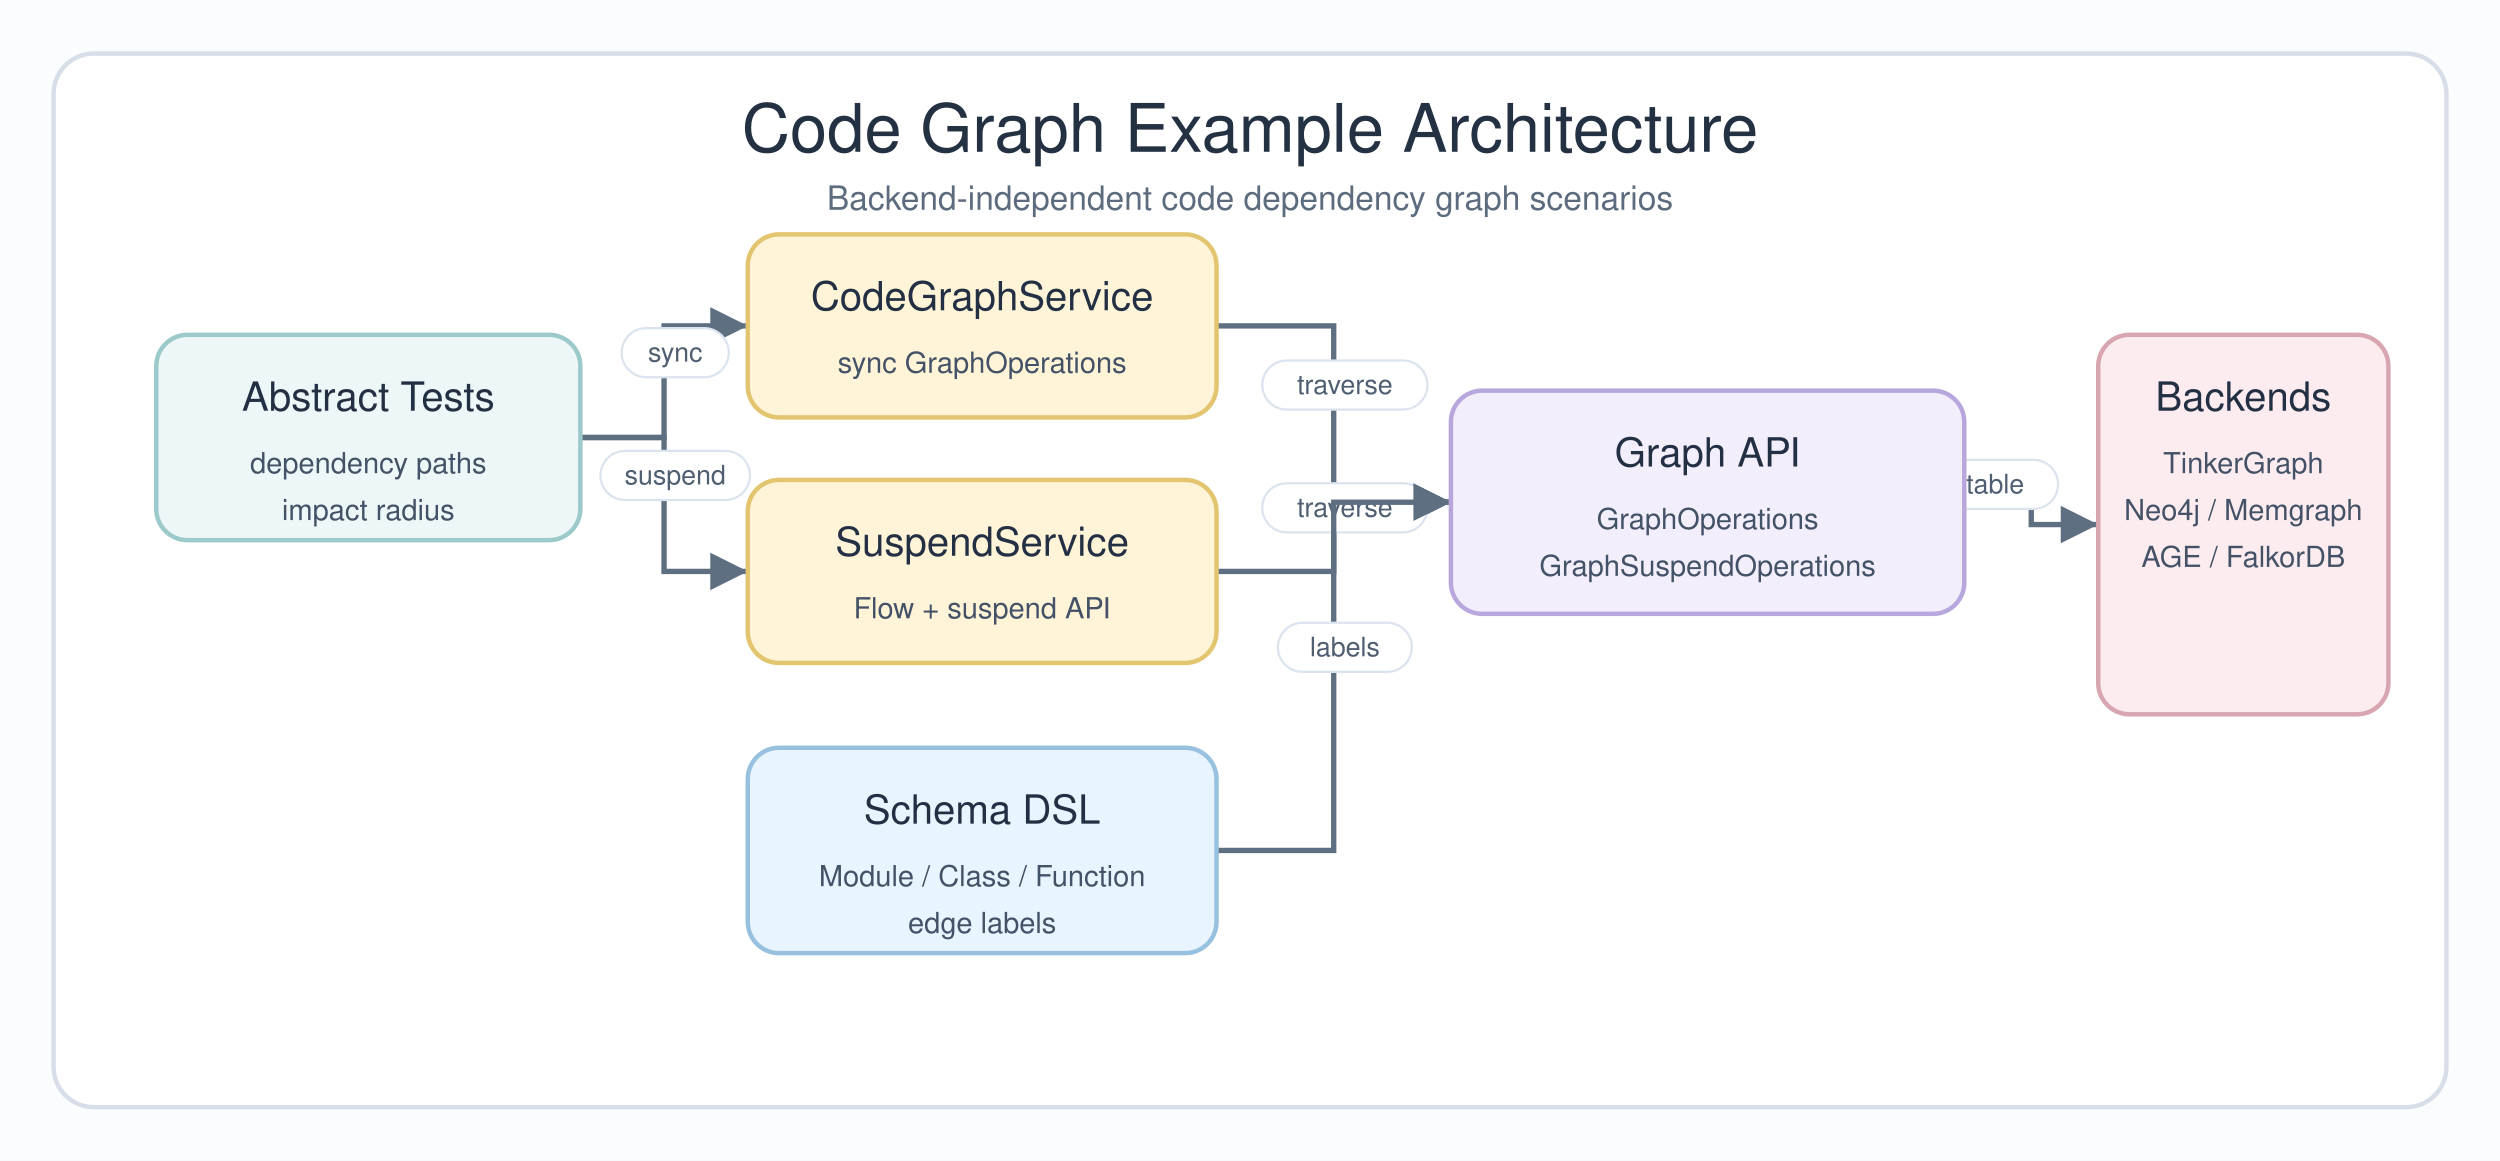
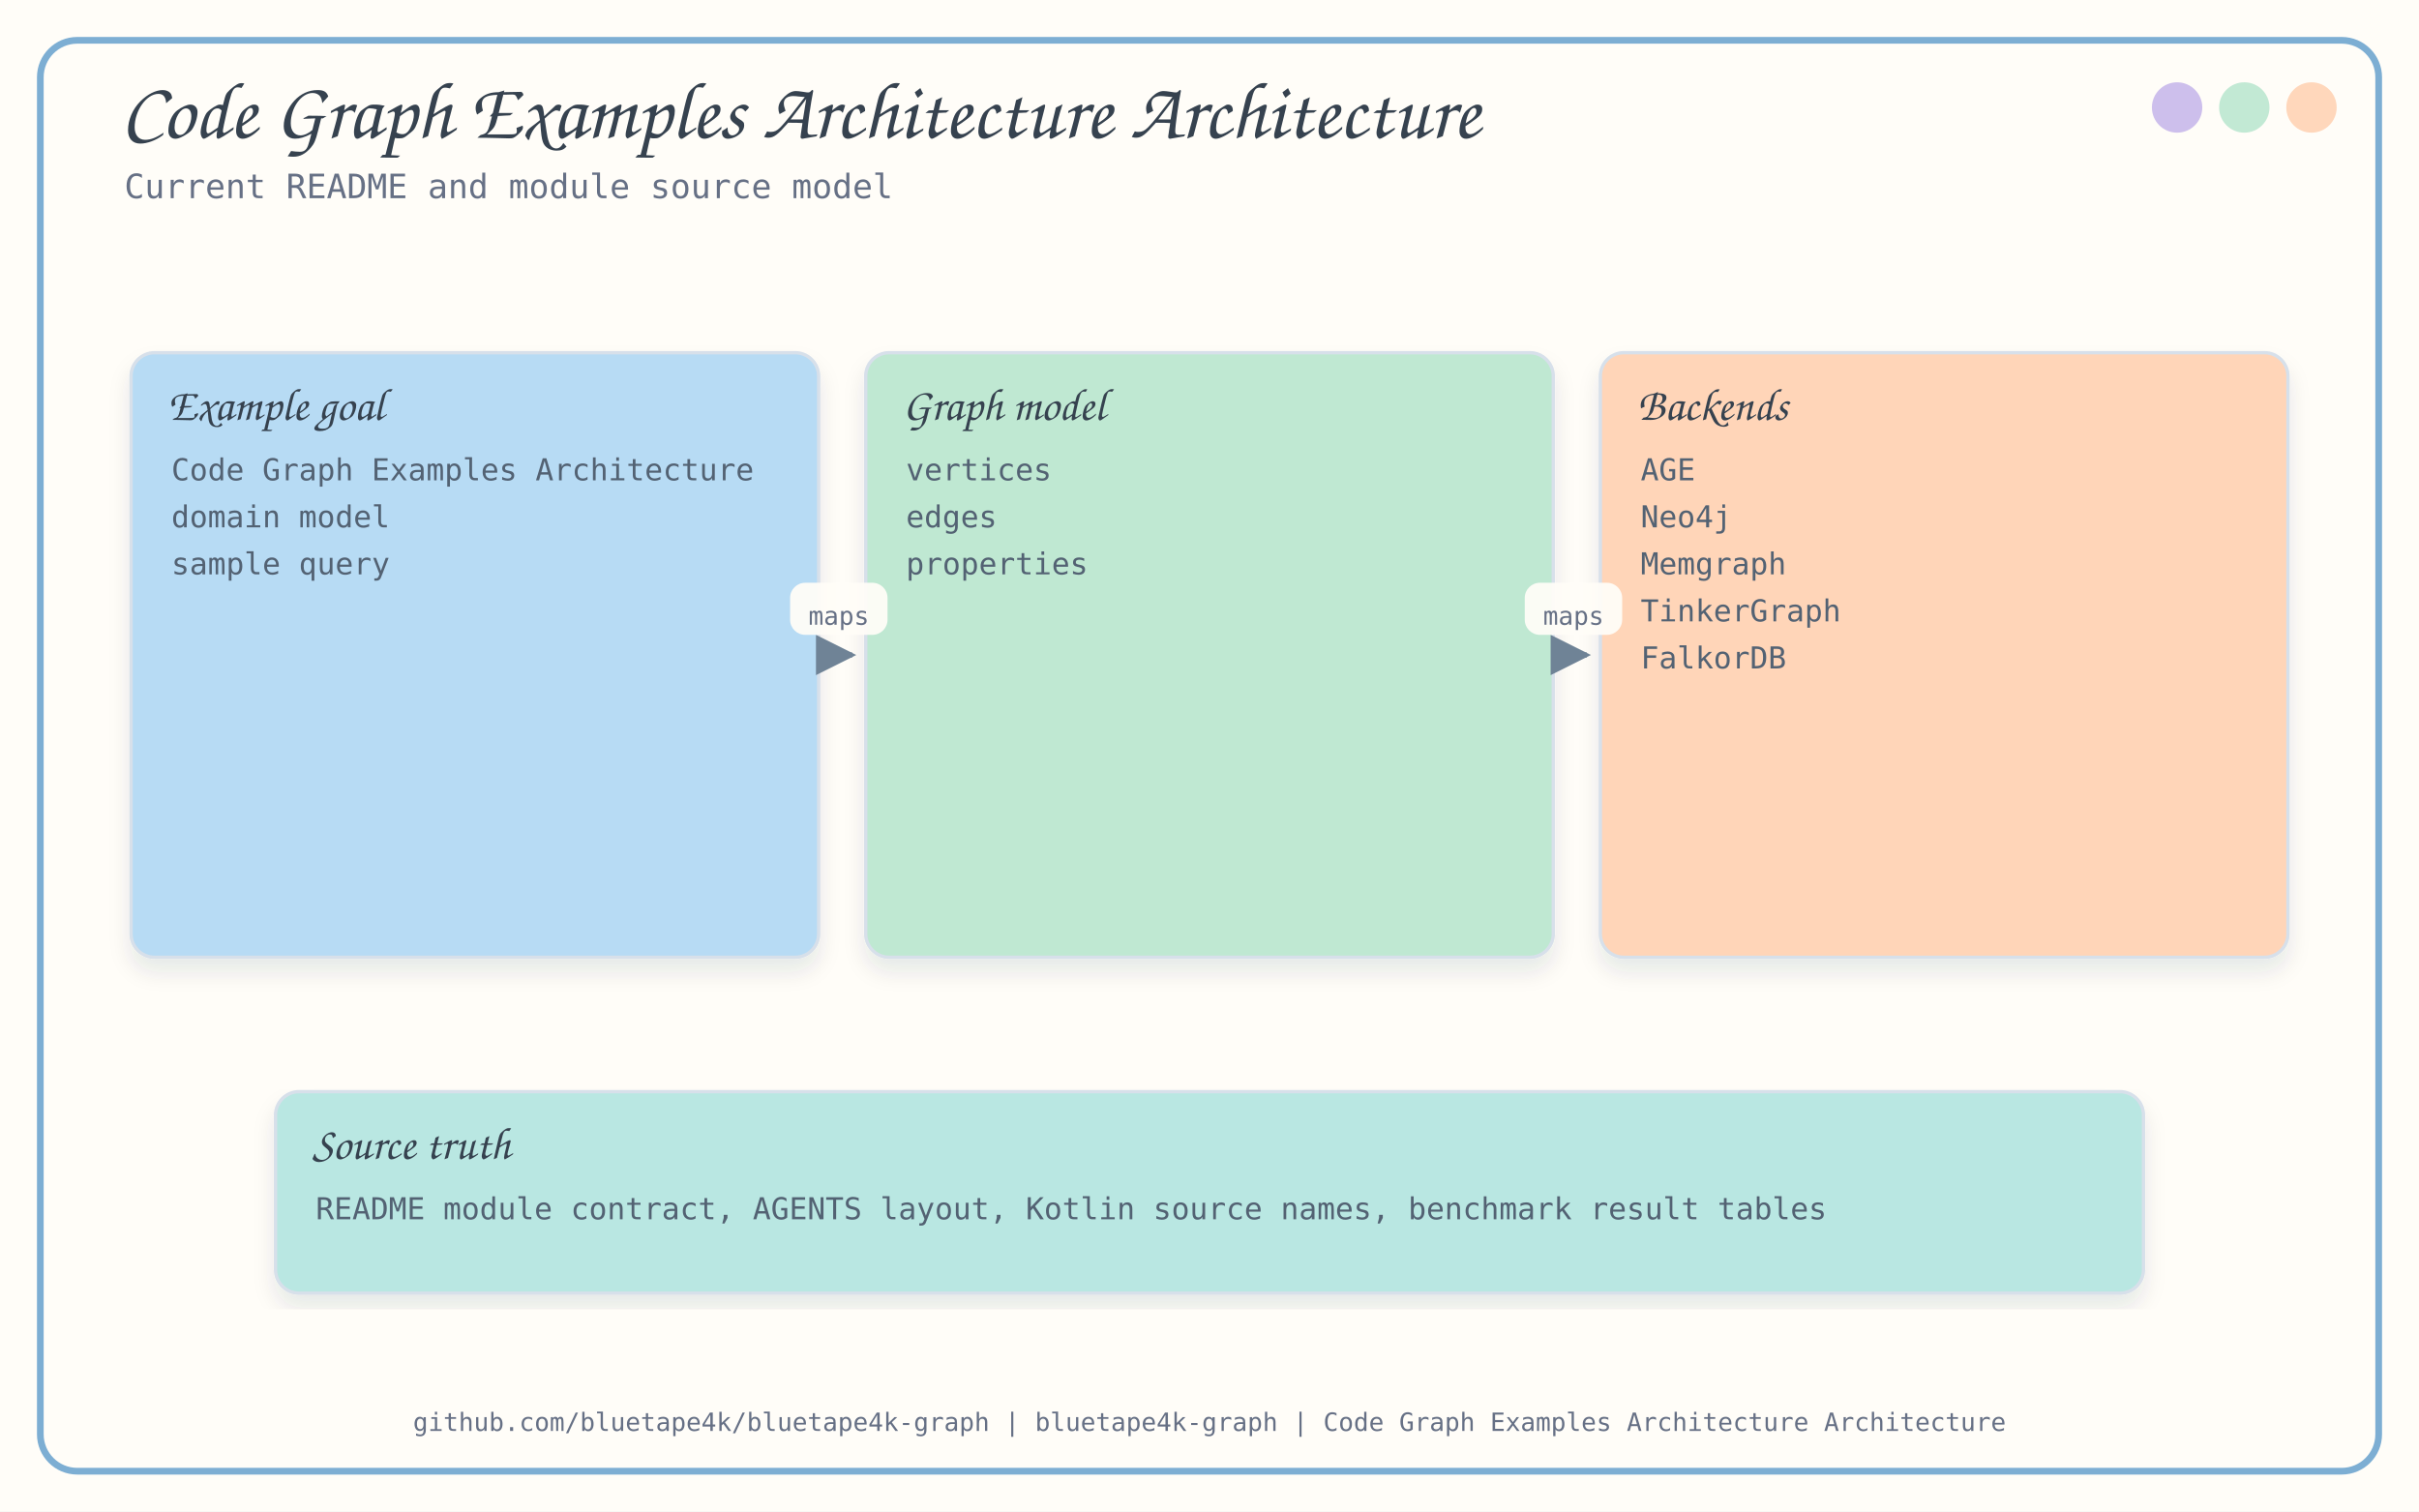
- <svg xmlns="http://www.w3.org/2000/svg" width="1120" height="520" viewBox="0 0 1120 520" role="img" aria-labelledby="title desc">
+ <svg xmlns="http://www.w3.org/2000/svg" width="1440" height="900" viewBox="0 0 1440 900">
  <defs>
-     <marker id="arrow" markerWidth="9" markerHeight="9" refX="8" refY="4.5" orient="auto" markerUnits="strokeWidth">
-       <path d="M1,1 L8,4.5 L1,8 Z" fill="#5f6f82" />
+     <filter id="softShadow" x="-8%" y="-8%" width="116%" height="116%">
+       <feDropShadow dx="0" dy="8" stdDeviation="6" flood-color="#26384A" flood-opacity="0.10" />
+     </filter>
+     <marker id="arrow" viewBox="0 0 10 10" refX="9" refY="5" markerWidth="8" markerHeight="8" orient="auto-start-reverse">
+       <path d="M 0 0 L 10 5 L 0 10 z" fill="#6F8396" />
    </marker>
-     <style>
-       .canvas { fill: #fbfcfe; }
-       .frame { fill: #ffffff; stroke: #d7dee8; stroke-width: 2; }
-       .title { font-family: "Architects Daughter", "Comic Sans MS", "Helvetica", sans-serif; font-size: 30px; fill: #243142; }
-       .subtitle { font-family: "Comic Mono", "Comic Sans MS", "Helvetica", sans-serif; font-size: 15px; fill: #5c6b7d; }
-       .box-title { font-family: "Architects Daughter", "Comic Sans MS", "Helvetica", sans-serif; font-size: 18px; fill: #233044; }
-       .box-text { font-family: "Comic Mono", "Comic Sans MS", "Helvetica", sans-serif; font-size: 13px; fill: #435266; }
-       .label { font-family: "Comic Mono", "Comic Sans MS", "Helvetica", sans-serif; font-size: 12px; fill: #4f5e70; }
-       .edge { fill: none; stroke: #5f6f82; stroke-width: 2.4; marker-end: url(#arrow); }
-       .pill { fill: #ffffff; stroke: #dbe3ee; stroke-width: 1; }
+   </defs>
+   <style>
+       .title { font-family: 'Architects Daughter', cursive; font-size: 48px; fill: #36424F; }
+       .subtitle { font-family: 'Comic Mono', monospace; font-size: 20px; fill: #667085; }
+       .label { font-family: 'Architects Daughter', cursive; font-size: 27px; fill: #36424F; }
+       .small { font-family: 'Comic Mono', monospace; font-size: 18px; fill: #536273; }
+       .tiny { font-family: 'Comic Mono', monospace; font-size: 15px; fill: #667085; }
+       .card { stroke: #D7E0EA; stroke-width: 2; filter: url(#softShadow); }
+       .line { stroke: #6F8396; stroke-width: 3; fill: none; marker-end: url(#arrow); }
+       .thin { stroke: #A5B5C4; stroke-width: 2; fill: none; marker-end: url(#arrow); }
+       .dash { stroke: #A5B5C4; stroke-width: 2; stroke-dasharray: 8 8; fill: none; marker-end: url(#arrow); }
    </style>
-   </defs>
-   <rect class="canvas" width="1120" height="520" />
-   <rect class="frame" x="24" y="24" width="1072" height="472" rx="18" />
-   <text class="title" x="560" y="68" text-anchor="middle">Code Graph Example Architecture</text>
-   <text class="subtitle" x="560" y="94" text-anchor="middle">Backend-independent code dependency graph scenarios</text>
-   <path class="edge" d="M 260 196 H 297.5 V 146 H 335" />
-   <rect class="pill" x="278.5" y="147" width="48" height="22" rx="11" />
-   <text class="label" x="302.5" y="162" text-anchor="middle">sync</text>
-   <path class="edge" d="M 260 196 H 297.5 V 256 H 335" />
-   <rect class="pill" x="269" y="202" width="67" height="22" rx="11" />
-   <text class="label" x="302.5" y="217" text-anchor="middle">suspend</text>
-   <path class="edge" d="M 545 146 H 597.5 V 225 H 650" />
-   <rect class="pill" x="565.5" y="161.5" width="74" height="22" rx="11" />
-   <text class="label" x="602.5" y="176.5" text-anchor="middle">traverse</text>
-   <path class="edge" d="M 545 256 H 597.5 V 225 H 650" />
-   <rect class="pill" x="565.5" y="216.5" width="74" height="22" rx="11" />
-   <text class="label" x="602.5" y="231.5" text-anchor="middle">traverse</text>
-   <path class="edge" d="M 545 381 H 597.5 V 225 H 650" />
-   <rect class="pill" x="572.5" y="279" width="60" height="22" rx="11" />
-   <text class="label" x="602.5" y="294" text-anchor="middle">labels</text>
-   <path class="edge" d="M 880 225 H 910 V 235 H 940" />
-   <rect class="pill" x="848" y="206" width="74" height="22" rx="11" />
-   <text class="label" x="885" y="221" text-anchor="middle">portable</text>
-   <g>
-     <rect x="70" y="150" width="190" height="92" rx="14" fill="#edf7f7" stroke="#9ccaca" stroke-width="2" />
-     <text class="box-title" x="165" y="184" text-anchor="middle">Abstract Tests</text>
-     <text class="box-text" x="165" y="212" text-anchor="middle">dependency paths</text>
-     <text class="box-text" x="165" y="233" text-anchor="middle">impact radius</text>
-   </g>
-   <g>
-     <rect x="335" y="105" width="210" height="82" rx="14" fill="#fff4d8" stroke="#e3c46f" stroke-width="2" />
-     <text class="box-title" x="440" y="139" text-anchor="middle">CodeGraphService</text>
-     <text class="box-text" x="440" y="167" text-anchor="middle">sync GraphOperations</text>
-   </g>
-   <g>
-     <rect x="335" y="215" width="210" height="82" rx="14" fill="#fff4d8" stroke="#e3c46f" stroke-width="2" />
-     <text class="box-title" x="440" y="249" text-anchor="middle">SuspendService</text>
-     <text class="box-text" x="440" y="277" text-anchor="middle">Flow + suspend API</text>
-   </g>
-   <g>
-     <rect x="335" y="335" width="210" height="92" rx="14" fill="#e8f4ff" stroke="#98c1df" stroke-width="2" />
-     <text class="box-title" x="440" y="369" text-anchor="middle">Schema DSL</text>
-     <text class="box-text" x="440" y="397" text-anchor="middle">Module / Class / Function</text>
-     <text class="box-text" x="440" y="418" text-anchor="middle">edge labels</text>
-   </g>
-   <g>
-     <rect x="650" y="175" width="230" height="100" rx="14" fill="#f2eefc" stroke="#b7a7dc" stroke-width="2" />
-     <text class="box-title" x="765" y="209" text-anchor="middle">Graph API</text>
-     <text class="box-text" x="765" y="237" text-anchor="middle">GraphOperations</text>
-     <text class="box-text" x="765" y="258" text-anchor="middle">GraphSuspendOperations</text>
-   </g>
-   <g>
-     <rect x="940" y="150" width="130" height="170" rx="14" fill="#fdecef" stroke="#d8a6b0" stroke-width="2" />
-     <text class="box-title" x="1005" y="184" text-anchor="middle">Backends</text>
-     <text class="box-text" x="1005" y="212" text-anchor="middle">TinkerGraph</text>
-     <text class="box-text" x="1005" y="233" text-anchor="middle">Neo4j / Memgraph</text>
-     <text class="box-text" x="1005" y="254" text-anchor="middle">AGE / FalkorDB</text>
-   </g>
+   <rect x="0" y="0" width="1440" height="900" fill="#FFFDF8" />
+   <rect x="24" y="24" width="1392" height="852" rx="22" fill="none" stroke="#7DAED3" stroke-width="4" />
+   <circle cx="1376" cy="64" r="15" fill="#FFD5B8" opacity="0.95" />
+   <circle cx="1336" cy="64" r="15" fill="#BFE8D2" opacity="0.95" />
+   <circle cx="1296" cy="64" r="15" fill="#CBBCEB" opacity="0.95" />
+   <text x="72" y="82" class="title">Code Graph Examples Architecture Architecture</text>
+   <text x="74" y="118" class="subtitle">Current README and module source model</text>
+   <text x="720.0" y="852" text-anchor="middle" class="tiny">github.com/bluetape4k/bluetape4k-graph | bluetape4k-graph | Code Graph Examples Architecture Architecture</text>
+   <rect x="78.0" y="210" width="409.333" height="360" rx="14" fill="#B7DBF4" class="card" />
+   <text x="100.0" y="250" class="label">Example goal</text>
+   <text x="102.0" y="286" class="small">Code Graph Examples Architecture</text>
+   <text x="102.0" y="314" class="small">domain model</text>
+   <text x="102.0" y="342" class="small">sample query</text>
+   <rect x="515.333" y="210" width="409.333" height="360" rx="14" fill="#BFE8D2" class="card" />
+   <text x="537.333" y="250" class="label">Graph model</text>
+   <text x="539.333" y="286" class="small">vertices</text>
+   <text x="539.333" y="314" class="small">edges</text>
+   <text x="539.333" y="342" class="small">properties</text>
+   <path d="M 491.333 390 C 499.333 390, 499.333 390, 507.333 390" class="line" />
+   <rect x="470.333" y="347.0" width="58" height="31" rx="9" fill="#FFFDF8" opacity="0.94" />
+   <text x="499.333" y="372.0" text-anchor="middle" class="tiny">maps</text>
+   <rect x="952.667" y="210" width="409.333" height="360" rx="14" fill="#FFD5B8" class="card" />
+   <text x="974.667" y="250" class="label">Backends</text>
+   <text x="976.667" y="286" class="small">AGE</text>
+   <text x="976.667" y="314" class="small">Neo4j</text>
+   <text x="976.667" y="342" class="small">Memgraph</text>
+   <text x="976.667" y="370" class="small">TinkerGraph</text>
+   <text x="976.667" y="398" class="small">FalkorDB</text>
+   <path d="M 928.667 390 C 936.667 390, 936.667 390, 944.667 390" class="line" />
+   <rect x="907.667" y="347.0" width="58" height="31" rx="9" fill="#FFFDF8" opacity="0.94" />
+   <text x="936.667" y="372.0" text-anchor="middle" class="tiny">maps</text>
+   <rect x="164" y="650" width="1112" height="120" rx="14" fill="#B9E7E2" class="card" />
+   <text x="186" y="690" class="label">Source truth</text>
+   <text x="188" y="726" class="small">README module contract, AGENTS layout, Kotlin source names, benchmark result tables</text>
</svg>
